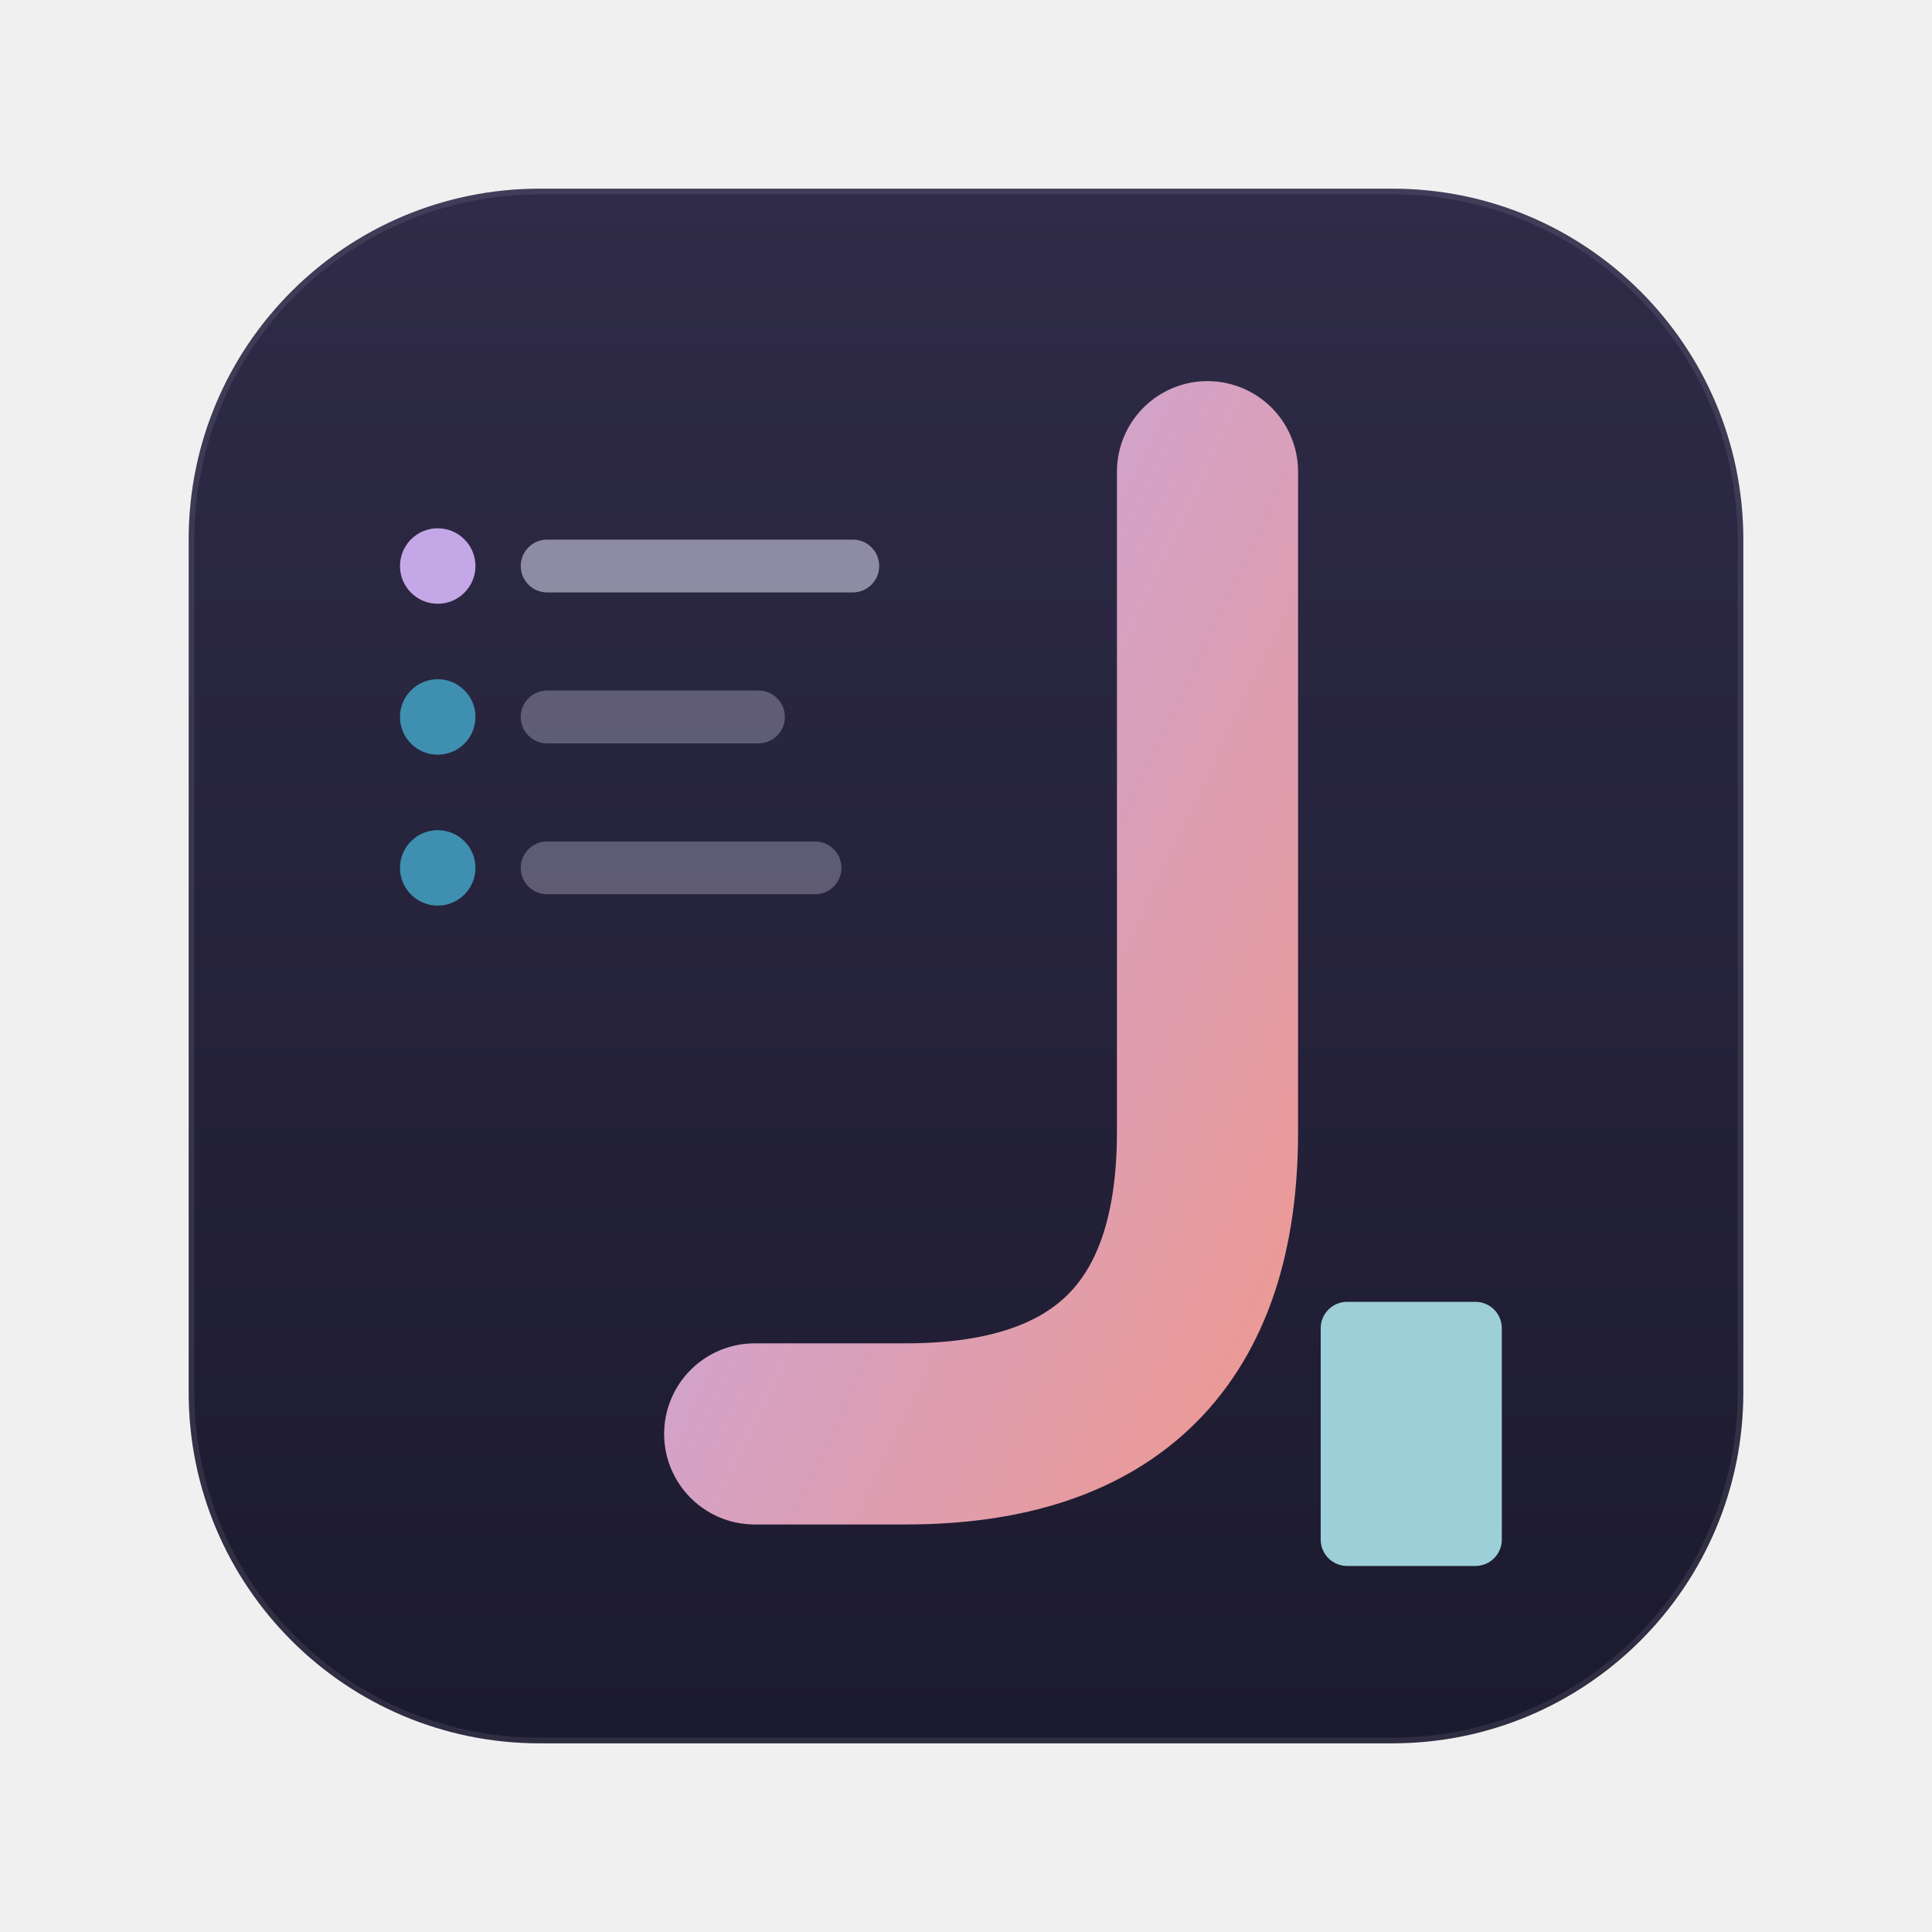
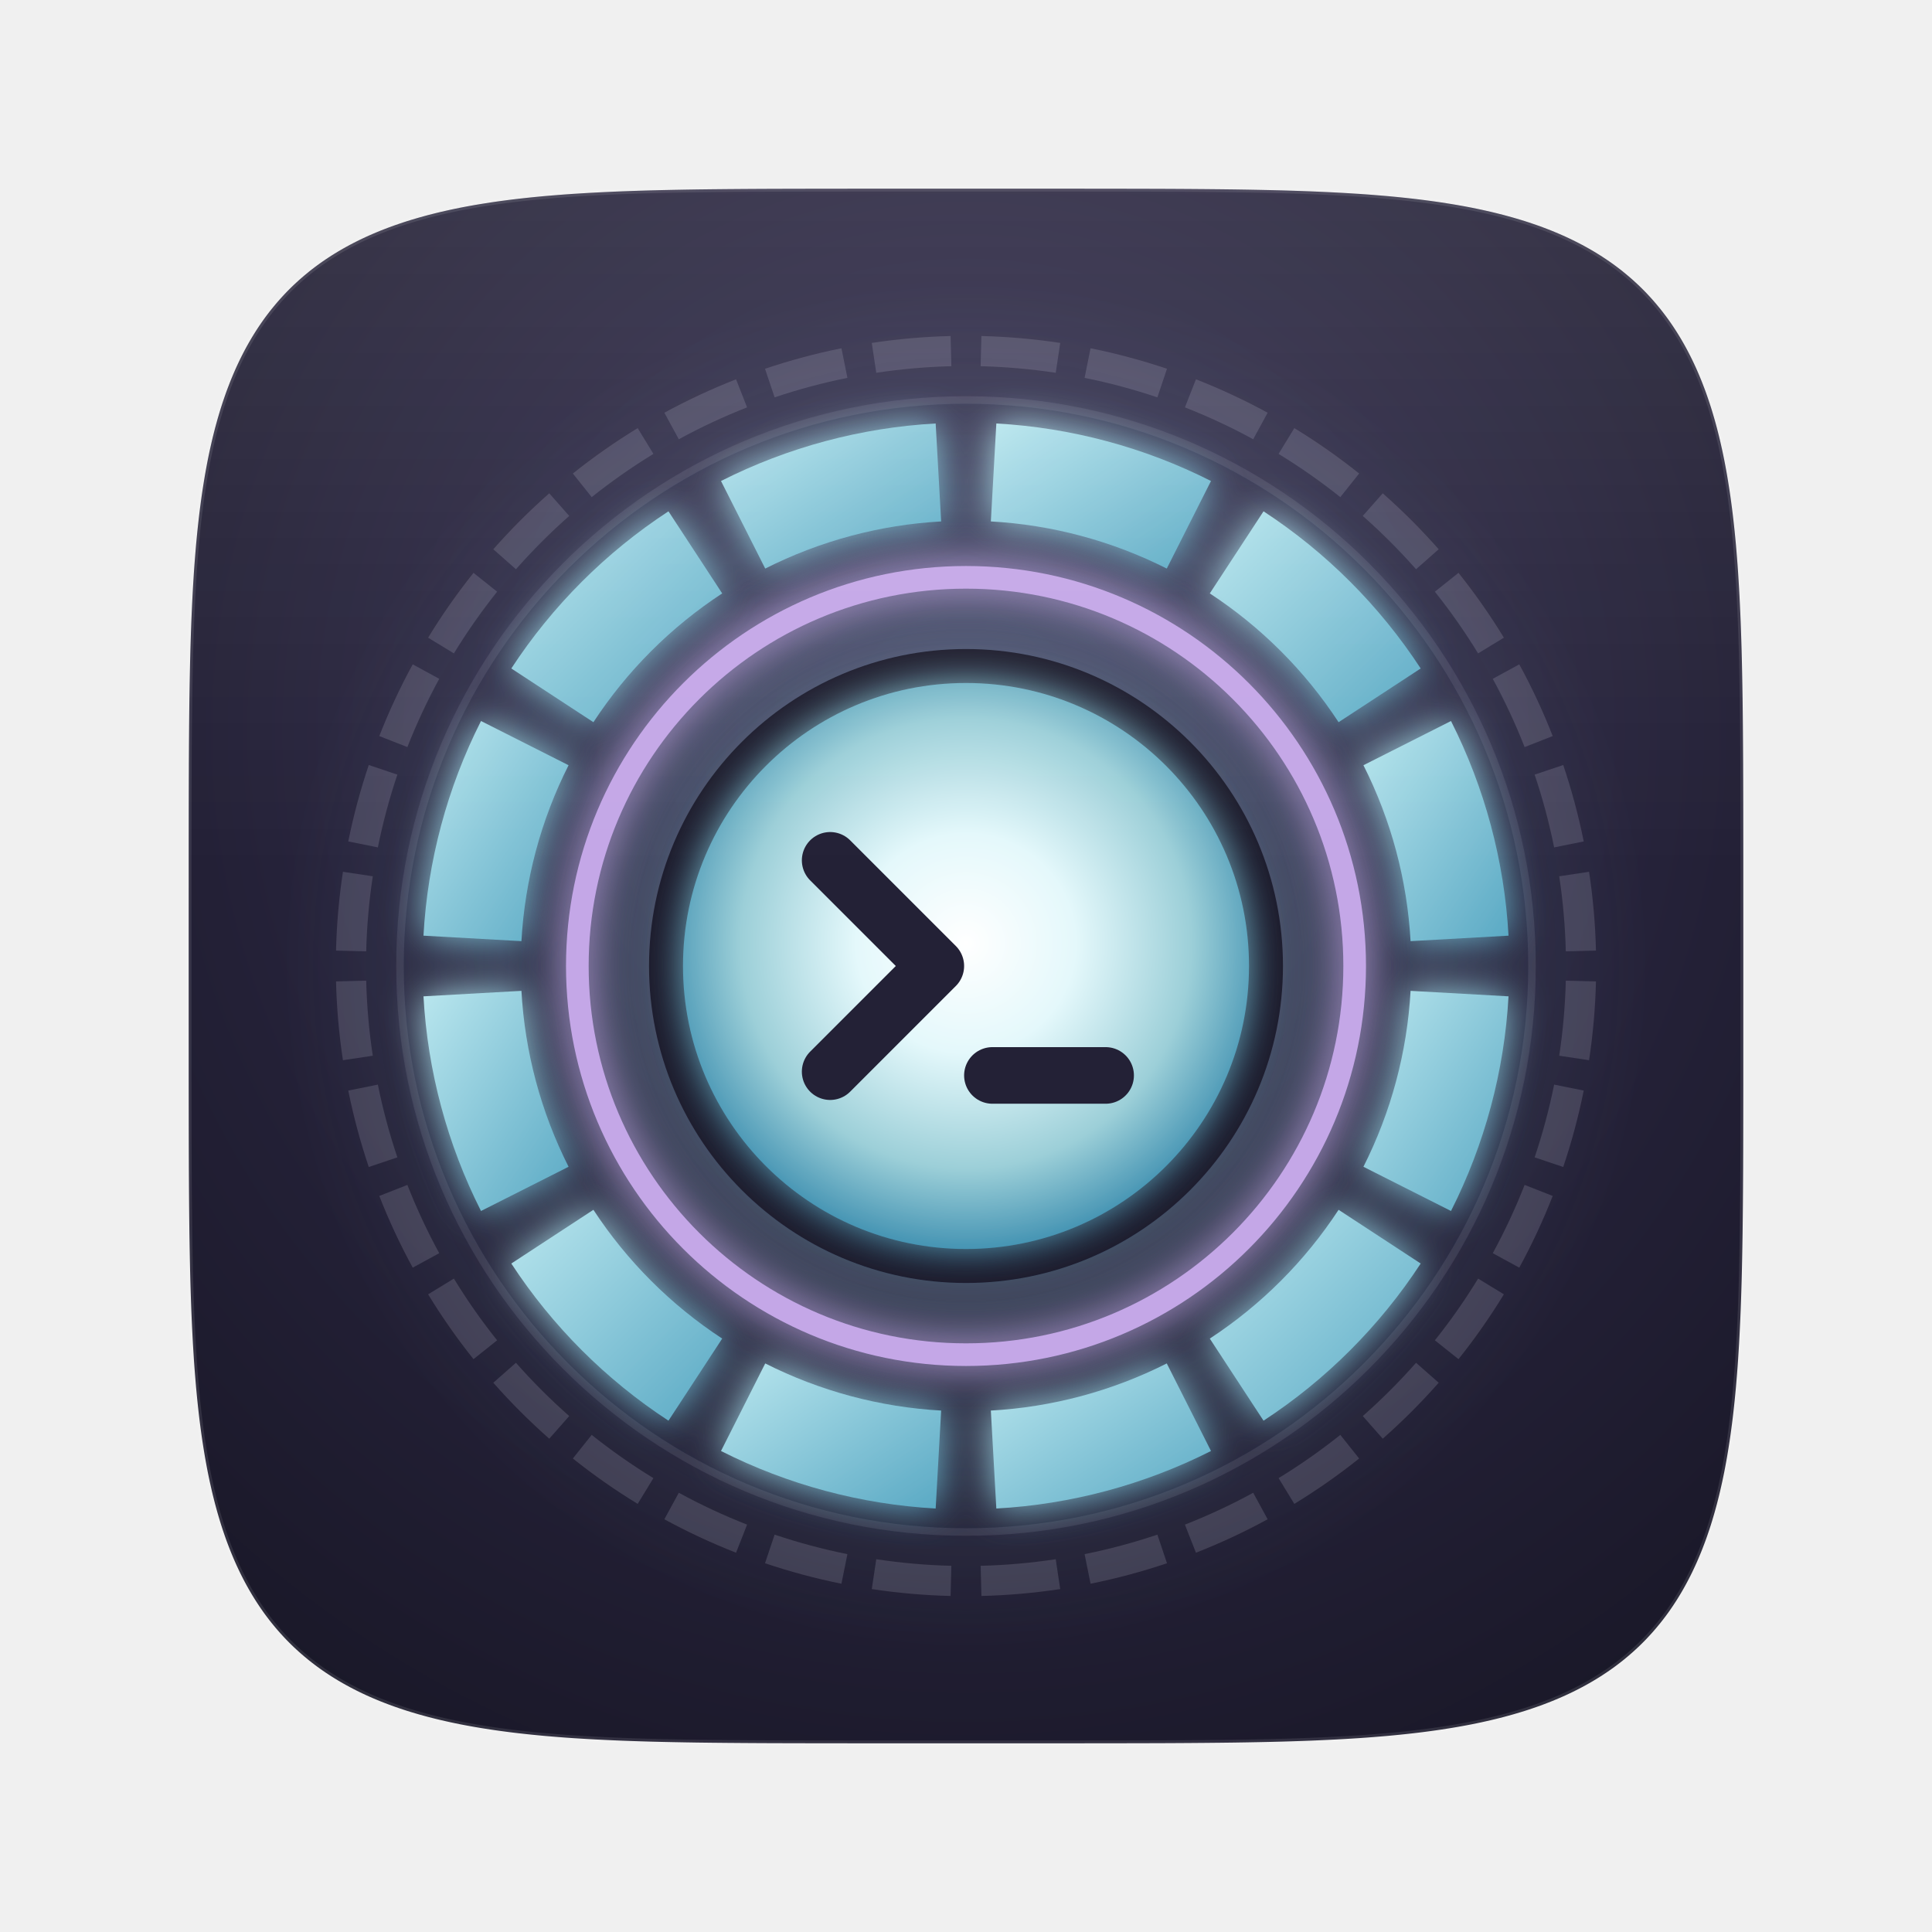
<svg xmlns="http://www.w3.org/2000/svg" width="1024" height="1024" viewBox="0 0 1024 1024">
  <defs>
-     <linearGradient id="bg" x1="0" y1="0" x2="0" y2="1">
-       <stop offset="0" stop-color="#2f2b48" />
-       <stop offset="1" stop-color="#1c1a2e" />
+     <radialGradient id="bg" cx="50%" cy="38%" r="72%">
+       <stop offset="0" stop-color="#3b3659" />
+       <stop offset="0.55" stop-color="#232036" />
+       <stop offset="1" stop-color="#141320" />
+     </radialGradient>
+     <linearGradient id="sheen" x1="0" y1="0" x2="0" y2="1">
+       <stop offset="0" stop-color="#ffffff" stop-opacity="0.13" />
+       <stop offset="0.45" stop-color="#ffffff" stop-opacity="0" />
    </linearGradient>
-     <linearGradient id="glyph" x1="0" y1="0" x2="1" y2="1">
-       <stop offset="0" stop-color="#c4a7e7" />
-       <stop offset="1" stop-color="#ea9a97" />
+     <linearGradient id="seg" x1="0" y1="0" x2="1" y2="1">
+       <stop offset="0" stop-color="#b9e6ee" />
+       <stop offset="1" stop-color="#5aa9c4" />
    </linearGradient>
+     <radialGradient id="core" cx="50%" cy="46%" r="55%">
+       <stop offset="0" stop-color="#ffffff" />
+       <stop offset="0.35" stop-color="#e4f8fb" />
+       <stop offset="0.72" stop-color="#9ccfd8" />
+       <stop offset="1" stop-color="#3e8fb0" />
+     </radialGradient>
+     <radialGradient id="halo" cx="50%" cy="50%" r="50%">
+       <stop offset="0" stop-color="#9ccfd8" stop-opacity="0.55" />
+       <stop offset="0.6" stop-color="#9ccfd8" stop-opacity="0.12" />
+       <stop offset="1" stop-color="#9ccfd8" stop-opacity="0" />
+     </radialGradient>
+     <filter id="glow" x="-50%" y="-50%" width="200%" height="200%">
+       <feGaussianBlur stdDeviation="10" result="b" />
+       <feMerge>
+         <feMergeNode in="b" />
+         <feMergeNode in="SourceGraphic" />
+       </feMerge>
+     </filter>
+     <filter id="soft" x="-50%" y="-50%" width="200%" height="200%">
+       <feGaussianBlur stdDeviation="3" />
+     </filter>
+     <clipPath id="clip">
+       <path d="M924.00,512.00 L923.99,573.83 L923.97,593.59 L923.94,607.95 L923.90,619.65 L923.84,629.70 L923.77,638.60 L923.69,646.64 L923.60,654.01 L923.49,660.85 L923.37,667.24 L923.24,673.26 L923.10,678.95 L922.94,684.36 L922.77,689.52 L922.59,694.46 L922.39,699.21 L922.18,703.77 L921.96,708.17 L921.73,712.42 L921.48,716.53 L921.23,720.52 L920.96,724.39 L920.67,728.15 L920.37,731.81 L920.07,735.37 L919.74,738.85 L919.41,742.23 L919.06,745.54 L918.70,748.78 L918.33,751.94 L917.94,755.03 L917.54,758.06 L917.13,761.02 L916.70,763.93 L916.26,766.77 L915.81,769.57 L915.35,772.31 L914.87,775.00 L914.38,777.64 L913.88,780.24 L913.36,782.79 L912.83,785.29 L912.28,787.76 L911.73,790.18 L911.16,792.56 L910.57,794.91 L909.98,797.22 L909.36,799.49 L908.74,801.73 L908.10,803.93 L907.45,806.10 L906.79,808.23 L906.11,810.34 L905.41,812.41 L904.71,814.45 L903.99,816.47 L903.25,818.45 L902.50,820.41 L901.74,822.34 L900.96,824.24 L900.17,826.11 L899.37,827.96 L898.55,829.78 L897.71,831.58 L896.87,833.35 L896.00,835.10 L895.12,836.83 L894.23,838.53 L893.32,840.21 L892.40,841.86 L891.46,843.50 L890.51,845.11 L889.54,846.70 L888.56,848.27 L887.56,849.81 L886.55,851.34 L885.52,852.85 L884.48,854.33 L883.42,855.80 L882.34,857.24 L881.25,858.67 L880.14,860.08 L879.01,861.46 L877.87,862.83 L876.71,864.18 L875.54,865.52 L874.34,866.83 L873.14,868.13 L871.91,869.41 L870.67,870.67 L869.41,871.91 L868.13,873.14 L866.83,874.34 L865.52,875.54 L864.18,876.71 L862.83,877.87 L861.46,879.01 L860.08,880.14 L858.67,881.25 L857.24,882.34 L855.80,883.42 L854.33,884.48 L852.85,885.52 L851.34,886.55 L849.81,887.56 L848.27,888.56 L846.70,889.54 L845.11,890.51 L843.50,891.46 L841.86,892.40 L840.21,893.32 L838.53,894.23 L836.83,895.12 L835.10,896.00 L833.35,896.87 L831.58,897.71 L829.78,898.55 L827.96,899.37 L826.11,900.17 L824.24,900.96 L822.34,901.74 L820.41,902.50 L818.45,903.25 L816.47,903.99 L814.45,904.71 L812.41,905.41 L810.34,906.11 L808.23,906.79 L806.10,907.45 L803.93,908.10 L801.73,908.74 L799.49,909.36 L797.22,909.98 L794.91,910.57 L792.56,911.16 L790.18,911.73 L787.76,912.28 L785.29,912.83 L782.79,913.36 L780.24,913.88 L777.64,914.38 L775.00,914.87 L772.31,915.35 L769.57,915.81 L766.77,916.26 L763.93,916.70 L761.02,917.13 L758.06,917.54 L755.03,917.94 L751.94,918.33 L748.78,918.70 L745.54,919.06 L742.23,919.41 L738.85,919.74 L735.37,920.07 L731.81,920.37 L728.15,920.67 L724.39,920.96 L720.52,921.23 L716.53,921.48 L712.42,921.73 L708.17,921.96 L703.77,922.18 L699.21,922.39 L694.46,922.59 L689.52,922.77 L684.36,922.94 L678.95,923.10 L673.26,923.24 L667.24,923.37 L660.85,923.49 L654.01,923.60 L646.64,923.69 L638.60,923.77 L629.70,923.84 L619.65,923.90 L607.95,923.94 L593.59,923.97 L573.83,923.99 L512.00,924.00 L450.17,923.99 L430.41,923.97 L416.05,923.94 L404.35,923.90 L394.30,923.84 L385.40,923.77 L377.36,923.69 L369.99,923.60 L363.15,923.49 L356.76,923.37 L350.74,923.24 L345.05,923.10 L339.64,922.94 L334.48,922.77 L329.54,922.59 L324.79,922.39 L320.23,922.18 L315.83,921.96 L311.58,921.73 L307.47,921.48 L303.48,921.23 L299.61,920.96 L295.85,920.67 L292.19,920.37 L288.63,920.07 L285.15,919.74 L281.77,919.41 L278.46,919.06 L275.22,918.70 L272.06,918.33 L268.97,917.94 L265.94,917.54 L262.98,917.13 L260.07,916.70 L257.23,916.26 L254.43,915.81 L251.69,915.35 L249.00,914.87 L246.36,914.38 L243.76,913.88 L241.21,913.36 L238.71,912.83 L236.24,912.28 L233.82,911.73 L231.44,911.16 L229.09,910.57 L226.78,909.98 L224.51,909.36 L222.27,908.74 L220.07,908.10 L217.90,907.45 L215.77,906.79 L213.66,906.11 L211.59,905.41 L209.55,904.71 L207.53,903.99 L205.55,903.25 L203.59,902.50 L201.66,901.74 L199.76,900.96 L197.89,900.17 L196.04,899.37 L194.22,898.55 L192.42,897.71 L190.65,896.87 L188.90,896.00 L187.17,895.12 L185.47,894.23 L183.79,893.32 L182.14,892.40 L180.50,891.46 L178.89,890.51 L177.30,889.54 L175.73,888.56 L174.19,887.56 L172.66,886.55 L171.15,885.52 L169.67,884.48 L168.20,883.42 L166.76,882.34 L165.33,881.25 L163.92,880.14 L162.54,879.01 L161.17,877.87 L159.82,876.71 L158.48,875.54 L157.17,874.34 L155.87,873.14 L154.59,871.91 L153.33,870.67 L152.09,869.41 L150.86,868.13 L149.66,866.83 L148.46,865.52 L147.29,864.18 L146.13,862.83 L144.99,861.46 L143.86,860.08 L142.75,858.67 L141.66,857.24 L140.58,855.80 L139.52,854.33 L138.48,852.85 L137.45,851.34 L136.44,849.81 L135.44,848.27 L134.46,846.70 L133.49,845.11 L132.54,843.50 L131.60,841.86 L130.68,840.21 L129.77,838.53 L128.88,836.83 L128.00,835.10 L127.13,833.35 L126.29,831.58 L125.45,829.78 L124.63,827.96 L123.83,826.11 L123.04,824.24 L122.26,822.34 L121.50,820.41 L120.75,818.45 L120.01,816.47 L119.29,814.45 L118.59,812.41 L117.89,810.34 L117.21,808.23 L116.55,806.10 L115.90,803.93 L115.26,801.73 L114.64,799.49 L114.02,797.22 L113.43,794.91 L112.84,792.56 L112.27,790.18 L111.72,787.76 L111.17,785.29 L110.64,782.79 L110.12,780.24 L109.62,777.64 L109.13,775.00 L108.65,772.31 L108.19,769.57 L107.74,766.77 L107.30,763.93 L106.87,761.02 L106.46,758.06 L106.06,755.03 L105.67,751.94 L105.30,748.78 L104.94,745.54 L104.59,742.23 L104.26,738.85 L103.93,735.37 L103.63,731.81 L103.33,728.15 L103.04,724.39 L102.77,720.52 L102.52,716.53 L102.27,712.42 L102.04,708.17 L101.82,703.77 L101.61,699.21 L101.41,694.46 L101.23,689.52 L101.06,684.36 L100.90,678.95 L100.76,673.26 L100.63,667.24 L100.51,660.85 L100.40,654.01 L100.31,646.64 L100.23,638.60 L100.16,629.70 L100.10,619.65 L100.06,607.95 L100.03,593.59 L100.01,573.83 L100.00,512.00 L100.01,450.17 L100.03,430.41 L100.06,416.05 L100.10,404.35 L100.16,394.30 L100.23,385.40 L100.31,377.36 L100.40,369.99 L100.51,363.15 L100.63,356.76 L100.76,350.74 L100.90,345.05 L101.06,339.64 L101.23,334.48 L101.41,329.54 L101.61,324.79 L101.82,320.23 L102.04,315.83 L102.27,311.58 L102.52,307.47 L102.77,303.48 L103.04,299.61 L103.33,295.85 L103.63,292.19 L103.93,288.63 L104.26,285.15 L104.59,281.77 L104.94,278.46 L105.30,275.22 L105.67,272.06 L106.06,268.97 L106.46,265.94 L106.87,262.98 L107.30,260.07 L107.74,257.23 L108.19,254.43 L108.65,251.69 L109.13,249.00 L109.62,246.36 L110.12,243.76 L110.64,241.21 L111.17,238.71 L111.72,236.24 L112.27,233.82 L112.84,231.44 L113.43,229.09 L114.02,226.78 L114.64,224.51 L115.26,222.27 L115.90,220.07 L116.55,217.90 L117.21,215.77 L117.89,213.66 L118.59,211.59 L119.29,209.55 L120.01,207.53 L120.75,205.55 L121.50,203.59 L122.26,201.66 L123.04,199.76 L123.83,197.89 L124.63,196.04 L125.45,194.22 L126.29,192.42 L127.13,190.65 L128.00,188.90 L128.88,187.17 L129.77,185.47 L130.68,183.79 L131.60,182.14 L132.54,180.50 L133.49,178.89 L134.46,177.30 L135.44,175.73 L136.44,174.19 L137.45,172.66 L138.48,171.15 L139.52,169.67 L140.58,168.20 L141.66,166.76 L142.75,165.33 L143.86,163.92 L144.99,162.54 L146.13,161.17 L147.29,159.82 L148.46,158.48 L149.66,157.17 L150.86,155.87 L152.09,154.59 L153.33,153.33 L154.59,152.09 L155.87,150.86 L157.17,149.66 L158.48,148.46 L159.82,147.29 L161.17,146.13 L162.54,144.99 L163.92,143.86 L165.33,142.75 L166.76,141.66 L168.20,140.58 L169.67,139.52 L171.15,138.48 L172.66,137.45 L174.19,136.44 L175.73,135.44 L177.30,134.46 L178.89,133.49 L180.50,132.54 L182.14,131.60 L183.79,130.68 L185.47,129.77 L187.17,128.88 L188.90,128.00 L190.65,127.13 L192.42,126.29 L194.22,125.45 L196.04,124.63 L197.89,123.83 L199.76,123.04 L201.66,122.26 L203.59,121.50 L205.55,120.75 L207.53,120.01 L209.55,119.29 L211.59,118.59 L213.66,117.89 L215.77,117.21 L217.90,116.55 L220.07,115.90 L222.27,115.26 L224.51,114.64 L226.78,114.02 L229.09,113.43 L231.44,112.84 L233.82,112.27 L236.24,111.72 L238.71,111.17 L241.21,110.64 L243.76,110.12 L246.36,109.62 L249.00,109.13 L251.69,108.65 L254.43,108.19 L257.23,107.74 L260.07,107.30 L262.98,106.87 L265.94,106.46 L268.97,106.06 L272.06,105.67 L275.22,105.30 L278.46,104.94 L281.77,104.59 L285.15,104.26 L288.63,103.93 L292.19,103.63 L295.85,103.33 L299.61,103.04 L303.48,102.77 L307.47,102.52 L311.58,102.27 L315.83,102.04 L320.23,101.82 L324.79,101.61 L329.54,101.41 L334.48,101.23 L339.64,101.06 L345.05,100.90 L350.74,100.76 L356.76,100.63 L363.15,100.51 L369.99,100.40 L377.36,100.31 L385.40,100.23 L394.30,100.16 L404.35,100.10 L416.05,100.06 L430.41,100.03 L450.17,100.01 L512.00,100.00 L573.83,100.01 L593.59,100.03 L607.95,100.06 L619.65,100.10 L629.70,100.16 L638.60,100.23 L646.64,100.31 L654.01,100.40 L660.85,100.51 L667.24,100.63 L673.26,100.76 L678.95,100.90 L684.36,101.06 L689.52,101.23 L694.46,101.41 L699.21,101.61 L703.77,101.82 L708.17,102.04 L712.42,102.27 L716.53,102.52 L720.52,102.77 L724.39,103.04 L728.15,103.33 L731.81,103.63 L735.37,103.93 L738.85,104.26 L742.23,104.59 L745.54,104.94 L748.78,105.30 L751.94,105.67 L755.03,106.06 L758.06,106.46 L761.02,106.87 L763.93,107.30 L766.77,107.74 L769.57,108.19 L772.31,108.65 L775.00,109.13 L777.64,109.62 L780.24,110.12 L782.79,110.64 L785.29,111.17 L787.76,111.72 L790.18,112.27 L792.56,112.84 L794.91,113.43 L797.22,114.02 L799.49,114.64 L801.73,115.26 L803.93,115.90 L806.10,116.55 L808.23,117.21 L810.34,117.89 L812.41,118.59 L814.45,119.29 L816.47,120.01 L818.45,120.75 L820.41,121.50 L822.34,122.26 L824.24,123.04 L826.11,123.83 L827.96,124.63 L829.78,125.45 L831.58,126.29 L833.35,127.13 L835.10,128.00 L836.83,128.88 L838.53,129.77 L840.21,130.68 L841.86,131.60 L843.50,132.54 L845.11,133.49 L846.70,134.46 L848.27,135.44 L849.81,136.44 L851.34,137.45 L852.85,138.48 L854.33,139.52 L855.80,140.58 L857.24,141.66 L858.67,142.75 L860.08,143.86 L861.46,144.99 L862.83,146.13 L864.18,147.29 L865.52,148.46 L866.83,149.66 L868.13,150.86 L869.41,152.09 L870.67,153.33 L871.91,154.59 L873.14,155.87 L874.34,157.17 L875.54,158.48 L876.71,159.82 L877.87,161.17 L879.01,162.54 L880.14,163.92 L881.25,165.33 L882.34,166.76 L883.42,168.20 L884.48,169.67 L885.52,171.15 L886.55,172.66 L887.56,174.19 L888.56,175.73 L889.54,177.30 L890.51,178.89 L891.46,180.50 L892.40,182.14 L893.32,183.79 L894.23,185.47 L895.12,187.17 L896.00,188.90 L896.87,190.65 L897.71,192.42 L898.55,194.22 L899.37,196.04 L900.17,197.89 L900.96,199.76 L901.74,201.66 L902.50,203.59 L903.25,205.55 L903.99,207.53 L904.71,209.55 L905.41,211.59 L906.11,213.66 L906.79,215.77 L907.45,217.90 L908.10,220.07 L908.74,222.27 L909.36,224.51 L909.98,226.78 L910.57,229.09 L911.16,231.44 L911.73,233.82 L912.28,236.24 L912.83,238.71 L913.36,241.21 L913.88,243.76 L914.38,246.36 L914.87,249.00 L915.35,251.69 L915.81,254.43 L916.26,257.23 L916.70,260.07 L917.13,262.98 L917.54,265.94 L917.94,268.97 L918.33,272.06 L918.70,275.22 L919.06,278.46 L919.41,281.77 L919.74,285.15 L920.07,288.63 L920.37,292.19 L920.67,295.85 L920.96,299.61 L921.23,303.48 L921.48,307.47 L921.73,311.58 L921.96,315.83 L922.18,320.23 L922.39,324.79 L922.59,329.54 L922.77,334.48 L922.94,339.64 L923.10,345.05 L923.24,350.74 L923.37,356.76 L923.49,363.15 L923.60,369.99 L923.69,377.36 L923.77,385.40 L923.84,394.30 L923.90,404.35 L923.94,416.05 L923.97,430.41 L923.99,450.17 Z" />
+     </clipPath>
  </defs>
-   <rect x="100" y="100" width="824" height="824" rx="186" fill="url(#bg)" />
-   <rect x="101.5" y="101.5" width="821" height="821" rx="184.5" fill="none" stroke="#e0def4" stroke-opacity="0.10" stroke-width="3" />
-   <circle cx="232" cy="300" r="20" fill="#c4a7e7" />
-   <rect x="276" y="286" width="190" height="28" rx="14" fill="#e0def4" fill-opacity="0.55" />
-   <circle cx="232" cy="380" r="20" fill="#3e8fb0" />
-   <rect x="276" y="366" width="140" height="28" rx="14" fill="#e0def4" fill-opacity="0.30" />
-   <circle cx="232" cy="460" r="20" fill="#3e8fb0" />
-   <rect x="276" y="446" width="170" height="28" rx="14" fill="#e0def4" fill-opacity="0.30" />
-   <path d="M640 250 L640 600 Q640 760 480 760 L400 760" fill="none" stroke="url(#glyph)" stroke-width="96" stroke-linecap="round" stroke-linejoin="round" />
-   <rect x="700" y="690" width="96" height="140" rx="14" fill="#9ccfd8" />
+   <g clip-path="url(#clip)">
+     <rect width="1024" height="1024" fill="url(#bg)" />
+     <circle cx="512" cy="512" r="360" fill="url(#halo)" />
+     <g fill="#e0def4" opacity="0.16">
+       <path d="M520.16,178.10 A334,334 0 0 1 561.94,181.76 L559.55,197.58 A318,318 0 0 0 519.77,194.09 Z" />
+       <path d="M578.02,184.59 A334,334 0 0 1 618.53,195.45 L613.43,210.61 A318,318 0 0 0 574.86,200.27 Z" />
+       <path d="M633.87,201.03 A334,334 0 0 1 671.88,218.75 L664.22,232.80 A318,318 0 0 0 628.03,215.92 Z" />
+       <path d="M686.02,226.91 A334,334 0 0 1 720.38,250.97 L710.39,263.48 A318,318 0 0 0 677.68,240.57 Z" />
+       <path d="M732.88,261.46 A334,334 0 0 1 762.54,291.12 L750.54,301.70 A318,318 0 0 0 722.30,273.46 Z" />
+       <path d="M773.03,303.62 A334,334 0 0 1 797.09,337.98 L783.43,346.32 A318,318 0 0 0 760.52,313.61 Z" />
+       <path d="M805.25,352.12 A334,334 0 0 1 822.97,390.13 L808.08,395.97 A318,318 0 0 0 791.20,359.78 Z" />
+       <path d="M828.55,405.47 A334,334 0 0 1 839.41,445.98 L823.73,449.14 A318,318 0 0 0 813.39,410.57 Z" />
+       <path d="M842.24,462.06 A334,334 0 0 1 845.90,503.84 L829.91,504.23 A318,318 0 0 0 826.42,464.45 Z" />
+       <path d="M845.90,520.16 A334,334 0 0 1 842.24,561.94 L826.42,559.55 A318,318 0 0 0 829.91,519.77 Z" />
+       <path d="M839.41,578.02 A334,334 0 0 1 828.55,618.53 L813.39,613.43 A318,318 0 0 0 823.73,574.86 Z" />
+       <path d="M822.97,633.87 A334,334 0 0 1 805.25,671.88 L791.20,664.22 A318,318 0 0 0 808.08,628.03 Z" />
+       <path d="M797.09,686.02 A334,334 0 0 1 773.03,720.38 L760.52,710.39 A318,318 0 0 0 783.43,677.68 Z" />
+       <path d="M762.54,732.88 A334,334 0 0 1 732.88,762.54 L722.30,750.54 A318,318 0 0 0 750.54,722.30 Z" />
+       <path d="M720.38,773.03 A334,334 0 0 1 686.02,797.09 L677.68,783.43 A318,318 0 0 0 710.39,760.52 Z" />
+       <path d="M671.88,805.25 A334,334 0 0 1 633.87,822.97 L628.03,808.08 A318,318 0 0 0 664.22,791.20 Z" />
+       <path d="M618.53,828.55 A334,334 0 0 1 578.02,839.41 L574.86,823.73 A318,318 0 0 0 613.43,813.39 Z" />
+       <path d="M561.94,842.24 A334,334 0 0 1 520.16,845.90 L519.77,829.91 A318,318 0 0 0 559.55,826.42 Z" />
+       <path d="M503.84,845.90 A334,334 0 0 1 462.06,842.24 L464.45,826.42 A318,318 0 0 0 504.23,829.91 Z" />
+       <path d="M445.98,839.41 A334,334 0 0 1 405.47,828.55 L410.57,813.39 A318,318 0 0 0 449.14,823.73 Z" />
+       <path d="M390.13,822.97 A334,334 0 0 1 352.12,805.25 L359.78,791.20 A318,318 0 0 0 395.97,808.08 Z" />
+       <path d="M337.98,797.09 A334,334 0 0 1 303.62,773.03 L313.61,760.52 A318,318 0 0 0 346.32,783.43 Z" />
+       <path d="M291.12,762.54 A334,334 0 0 1 261.46,732.88 L273.46,722.30 A318,318 0 0 0 301.70,750.54 Z" />
+       <path d="M250.97,720.38 A334,334 0 0 1 226.91,686.02 L240.57,677.68 A318,318 0 0 0 263.48,710.39 Z" />
+       <path d="M218.75,671.88 A334,334 0 0 1 201.03,633.87 L215.92,628.03 A318,318 0 0 0 232.80,664.22 Z" />
+       <path d="M195.45,618.53 A334,334 0 0 1 184.59,578.02 L200.27,574.86 A318,318 0 0 0 210.61,613.43 Z" />
+       <path d="M181.76,561.94 A334,334 0 0 1 178.10,520.16 L194.09,519.77 A318,318 0 0 0 197.58,559.55 Z" />
+       <path d="M178.10,503.84 A334,334 0 0 1 181.76,462.06 L197.58,464.45 A318,318 0 0 0 194.09,504.23 Z" />
+       <path d="M184.59,445.98 A334,334 0 0 1 195.45,405.47 L210.61,410.57 A318,318 0 0 0 200.27,449.14 Z" />
+       <path d="M201.03,390.13 A334,334 0 0 1 218.75,352.12 L232.80,359.78 A318,318 0 0 0 215.92,395.97 Z" />
+       <path d="M226.91,337.98 A334,334 0 0 1 250.97,303.62 L263.48,313.61 A318,318 0 0 0 240.57,346.32 Z" />
+       <path d="M261.46,291.12 A334,334 0 0 1 291.12,261.46 L301.70,273.46 A318,318 0 0 0 273.46,301.70 Z" />
+       <path d="M303.62,250.97 A334,334 0 0 1 337.98,226.91 L346.32,240.57 A318,318 0 0 0 313.61,263.48 Z" />
+       <path d="M352.12,218.75 A334,334 0 0 1 390.13,201.03 L395.97,215.92 A318,318 0 0 0 359.78,232.80 Z" />
+       <path d="M405.47,195.45 A334,334 0 0 1 445.98,184.59 L449.14,200.27 A318,318 0 0 0 410.57,210.61 Z" />
+       <path d="M462.06,181.76 A334,334 0 0 1 503.84,178.10 L504.23,194.09 A318,318 0 0 0 464.45,197.58 Z" />
+     </g>
+     <circle cx="512" cy="512" r="300" fill="none" stroke="#e0def4" stroke-opacity="0.10" stroke-width="4" />
+     <g fill="url(#seg)" filter="url(#glow)">
+       <path d="M528.08,224.45 A288,288 0 0 1 641.85,254.94 L618.41,301.35 A236,236 0 0 0 525.17,276.37 Z" />
+       <path d="M669.70,271.01 A288,288 0 0 1 752.99,354.30 L709.48,382.78 A236,236 0 0 0 641.22,314.52 Z" />
+       <path d="M769.06,382.15 A288,288 0 0 1 799.55,495.92 L747.63,498.83 A236,236 0 0 0 722.65,405.59 Z" />
+       <path d="M799.55,528.08 A288,288 0 0 1 769.06,641.85 L722.65,618.41 A236,236 0 0 0 747.63,525.17 Z" />
+       <path d="M752.99,669.70 A288,288 0 0 1 669.70,752.99 L641.22,709.48 A236,236 0 0 0 709.48,641.22 Z" />
+       <path d="M641.85,769.06 A288,288 0 0 1 528.08,799.55 L525.17,747.63 A236,236 0 0 0 618.41,722.65 Z" />
+       <path d="M495.92,799.55 A288,288 0 0 1 382.15,769.06 L405.59,722.65 A236,236 0 0 0 498.83,747.63 Z" />
+       <path d="M354.30,752.99 A288,288 0 0 1 271.01,669.70 L314.52,641.22 A236,236 0 0 0 382.78,709.48 Z" />
+       <path d="M254.94,641.85 A288,288 0 0 1 224.45,528.08 L276.37,525.17 A236,236 0 0 0 301.35,618.41 Z" />
+       <path d="M224.45,495.92 A288,288 0 0 1 254.94,382.15 L301.35,405.59 A236,236 0 0 0 276.37,498.83 Z" />
+       <path d="M271.01,354.30 A288,288 0 0 1 354.30,271.01 L382.78,314.52 A236,236 0 0 0 314.52,382.78 Z" />
+       <path d="M382.15,254.94 A288,288 0 0 1 495.92,224.45 L498.83,276.37 A236,236 0 0 0 405.59,301.35 Z" />
+     </g>
+     <circle cx="512" cy="512" r="206" fill="none" stroke="#c4a7e7" stroke-width="12" filter="url(#glow)" />
+     <circle cx="512" cy="512" r="168" fill="#1c1a2b" />
+     <circle cx="512" cy="512" r="150" fill="url(#core)" filter="url(#glow)" />
+     <g fill="none" stroke="#232136" stroke-width="30" stroke-linecap="round" stroke-linejoin="round">
+       <path d="M440 456 L496 512 L440 568" />
+       <path d="M526 570 L586 570" />
+     </g>
+     <rect width="1024" height="1024" fill="url(#sheen)" />
+   </g>
+   <path d="M924.00,512.00 L923.99,573.83 L923.97,593.59 L923.94,607.95 L923.90,619.65 L923.84,629.70 L923.77,638.60 L923.69,646.64 L923.60,654.01 L923.49,660.85 L923.37,667.24 L923.24,673.26 L923.10,678.95 L922.94,684.36 L922.77,689.52 L922.59,694.46 L922.39,699.21 L922.18,703.77 L921.96,708.17 L921.73,712.42 L921.48,716.53 L921.23,720.52 L920.96,724.39 L920.67,728.15 L920.37,731.81 L920.07,735.37 L919.74,738.85 L919.41,742.23 L919.06,745.54 L918.70,748.78 L918.33,751.94 L917.94,755.03 L917.54,758.06 L917.13,761.02 L916.70,763.93 L916.26,766.77 L915.81,769.57 L915.35,772.31 L914.87,775.00 L914.38,777.64 L913.88,780.24 L913.36,782.79 L912.83,785.29 L912.28,787.76 L911.73,790.18 L911.16,792.56 L910.57,794.91 L909.98,797.22 L909.36,799.49 L908.74,801.73 L908.10,803.93 L907.45,806.10 L906.79,808.23 L906.11,810.34 L905.41,812.41 L904.71,814.45 L903.99,816.47 L903.25,818.45 L902.50,820.41 L901.74,822.34 L900.96,824.24 L900.17,826.11 L899.37,827.96 L898.55,829.78 L897.71,831.58 L896.87,833.35 L896.00,835.10 L895.12,836.83 L894.23,838.53 L893.32,840.21 L892.40,841.86 L891.46,843.50 L890.51,845.11 L889.54,846.70 L888.56,848.27 L887.56,849.81 L886.55,851.34 L885.52,852.85 L884.48,854.33 L883.42,855.80 L882.34,857.24 L881.25,858.67 L880.14,860.08 L879.01,861.46 L877.87,862.83 L876.71,864.18 L875.54,865.52 L874.34,866.83 L873.14,868.13 L871.91,869.41 L870.67,870.67 L869.41,871.91 L868.13,873.14 L866.83,874.34 L865.52,875.54 L864.18,876.71 L862.83,877.87 L861.46,879.01 L860.08,880.14 L858.67,881.25 L857.24,882.34 L855.80,883.42 L854.33,884.48 L852.85,885.52 L851.34,886.55 L849.81,887.56 L848.27,888.56 L846.70,889.54 L845.11,890.51 L843.50,891.46 L841.86,892.40 L840.21,893.32 L838.53,894.23 L836.83,895.12 L835.10,896.00 L833.35,896.87 L831.58,897.71 L829.78,898.55 L827.96,899.37 L826.11,900.17 L824.24,900.96 L822.34,901.74 L820.41,902.50 L818.45,903.25 L816.47,903.99 L814.45,904.71 L812.41,905.41 L810.34,906.11 L808.23,906.79 L806.10,907.45 L803.93,908.10 L801.73,908.74 L799.49,909.36 L797.22,909.98 L794.91,910.57 L792.56,911.16 L790.18,911.73 L787.76,912.28 L785.29,912.83 L782.79,913.36 L780.24,913.88 L777.64,914.38 L775.00,914.87 L772.31,915.35 L769.57,915.81 L766.77,916.26 L763.93,916.70 L761.02,917.13 L758.06,917.54 L755.03,917.94 L751.94,918.33 L748.78,918.70 L745.54,919.06 L742.23,919.41 L738.85,919.74 L735.37,920.07 L731.81,920.37 L728.15,920.67 L724.39,920.96 L720.52,921.23 L716.53,921.48 L712.42,921.73 L708.17,921.96 L703.77,922.18 L699.21,922.39 L694.46,922.59 L689.52,922.77 L684.36,922.94 L678.95,923.10 L673.26,923.24 L667.24,923.37 L660.85,923.49 L654.01,923.60 L646.64,923.69 L638.60,923.77 L629.70,923.84 L619.65,923.90 L607.95,923.94 L593.59,923.97 L573.83,923.99 L512.00,924.00 L450.17,923.99 L430.41,923.97 L416.05,923.94 L404.35,923.90 L394.30,923.84 L385.40,923.77 L377.36,923.69 L369.99,923.60 L363.15,923.49 L356.76,923.37 L350.74,923.24 L345.05,923.10 L339.64,922.94 L334.48,922.77 L329.54,922.59 L324.79,922.39 L320.23,922.18 L315.83,921.96 L311.58,921.73 L307.47,921.48 L303.48,921.23 L299.61,920.96 L295.85,920.67 L292.19,920.37 L288.63,920.07 L285.15,919.74 L281.77,919.41 L278.46,919.06 L275.22,918.70 L272.06,918.33 L268.97,917.94 L265.94,917.54 L262.98,917.13 L260.07,916.70 L257.23,916.26 L254.43,915.81 L251.69,915.35 L249.00,914.87 L246.36,914.38 L243.76,913.88 L241.21,913.36 L238.71,912.83 L236.24,912.28 L233.82,911.73 L231.44,911.16 L229.09,910.57 L226.78,909.98 L224.51,909.36 L222.27,908.74 L220.07,908.10 L217.90,907.45 L215.77,906.79 L213.66,906.11 L211.59,905.41 L209.55,904.71 L207.53,903.99 L205.55,903.25 L203.59,902.50 L201.66,901.74 L199.76,900.96 L197.89,900.17 L196.04,899.37 L194.22,898.55 L192.42,897.71 L190.65,896.87 L188.90,896.00 L187.17,895.12 L185.47,894.23 L183.79,893.32 L182.14,892.40 L180.50,891.46 L178.89,890.51 L177.30,889.54 L175.73,888.56 L174.19,887.56 L172.66,886.55 L171.15,885.52 L169.67,884.48 L168.20,883.42 L166.76,882.34 L165.33,881.25 L163.92,880.14 L162.54,879.01 L161.17,877.87 L159.82,876.71 L158.48,875.54 L157.17,874.34 L155.87,873.14 L154.59,871.91 L153.33,870.67 L152.09,869.41 L150.86,868.13 L149.66,866.83 L148.46,865.52 L147.29,864.18 L146.13,862.83 L144.99,861.46 L143.86,860.08 L142.75,858.67 L141.66,857.24 L140.58,855.80 L139.52,854.33 L138.48,852.85 L137.45,851.34 L136.44,849.81 L135.44,848.27 L134.46,846.70 L133.49,845.11 L132.54,843.50 L131.60,841.86 L130.68,840.21 L129.77,838.53 L128.88,836.83 L128.00,835.10 L127.13,833.35 L126.29,831.58 L125.45,829.78 L124.63,827.96 L123.83,826.11 L123.04,824.24 L122.26,822.34 L121.50,820.41 L120.75,818.45 L120.01,816.47 L119.29,814.45 L118.59,812.41 L117.89,810.34 L117.21,808.23 L116.55,806.10 L115.90,803.93 L115.26,801.73 L114.64,799.49 L114.02,797.22 L113.43,794.91 L112.84,792.56 L112.27,790.18 L111.72,787.76 L111.17,785.29 L110.64,782.79 L110.12,780.24 L109.62,777.64 L109.13,775.00 L108.65,772.31 L108.19,769.57 L107.74,766.77 L107.30,763.93 L106.87,761.02 L106.46,758.06 L106.06,755.03 L105.67,751.94 L105.30,748.78 L104.94,745.54 L104.59,742.23 L104.26,738.85 L103.93,735.37 L103.63,731.81 L103.33,728.15 L103.04,724.39 L102.77,720.52 L102.52,716.53 L102.27,712.42 L102.04,708.17 L101.82,703.77 L101.61,699.21 L101.41,694.46 L101.23,689.52 L101.06,684.36 L100.90,678.95 L100.76,673.26 L100.63,667.24 L100.51,660.85 L100.40,654.01 L100.31,646.64 L100.23,638.60 L100.16,629.70 L100.10,619.65 L100.06,607.95 L100.03,593.59 L100.01,573.83 L100.00,512.00 L100.01,450.17 L100.03,430.41 L100.06,416.05 L100.10,404.35 L100.16,394.30 L100.23,385.40 L100.31,377.36 L100.40,369.99 L100.51,363.15 L100.63,356.76 L100.76,350.74 L100.90,345.05 L101.06,339.64 L101.23,334.48 L101.41,329.54 L101.61,324.79 L101.82,320.23 L102.04,315.83 L102.27,311.58 L102.52,307.47 L102.77,303.48 L103.04,299.61 L103.33,295.85 L103.63,292.19 L103.93,288.63 L104.26,285.15 L104.59,281.77 L104.94,278.46 L105.30,275.22 L105.67,272.06 L106.06,268.97 L106.46,265.94 L106.87,262.98 L107.30,260.07 L107.74,257.23 L108.19,254.43 L108.65,251.69 L109.13,249.00 L109.62,246.36 L110.12,243.76 L110.64,241.21 L111.17,238.71 L111.72,236.24 L112.27,233.82 L112.84,231.44 L113.43,229.09 L114.02,226.78 L114.64,224.51 L115.26,222.27 L115.90,220.07 L116.55,217.90 L117.21,215.77 L117.89,213.66 L118.59,211.59 L119.29,209.55 L120.01,207.53 L120.75,205.55 L121.50,203.59 L122.26,201.66 L123.04,199.76 L123.83,197.89 L124.63,196.04 L125.45,194.22 L126.29,192.42 L127.13,190.65 L128.00,188.90 L128.88,187.17 L129.77,185.47 L130.68,183.79 L131.60,182.14 L132.54,180.50 L133.49,178.89 L134.46,177.30 L135.44,175.73 L136.44,174.19 L137.45,172.66 L138.48,171.15 L139.52,169.67 L140.58,168.20 L141.66,166.76 L142.75,165.33 L143.86,163.92 L144.99,162.54 L146.13,161.17 L147.29,159.82 L148.46,158.48 L149.66,157.17 L150.86,155.87 L152.09,154.59 L153.33,153.33 L154.59,152.09 L155.87,150.86 L157.17,149.66 L158.48,148.46 L159.82,147.29 L161.17,146.13 L162.54,144.99 L163.92,143.86 L165.33,142.75 L166.76,141.66 L168.20,140.58 L169.67,139.52 L171.15,138.48 L172.66,137.45 L174.19,136.44 L175.73,135.44 L177.30,134.46 L178.89,133.49 L180.50,132.54 L182.14,131.60 L183.79,130.68 L185.47,129.77 L187.17,128.88 L188.90,128.00 L190.65,127.13 L192.42,126.29 L194.22,125.45 L196.04,124.63 L197.89,123.83 L199.76,123.04 L201.66,122.26 L203.59,121.50 L205.55,120.75 L207.53,120.01 L209.55,119.29 L211.59,118.59 L213.66,117.89 L215.77,117.21 L217.90,116.55 L220.07,115.90 L222.27,115.26 L224.51,114.64 L226.78,114.02 L229.09,113.43 L231.44,112.84 L233.82,112.27 L236.24,111.72 L238.71,111.17 L241.21,110.64 L243.76,110.12 L246.36,109.62 L249.00,109.13 L251.69,108.65 L254.43,108.19 L257.23,107.74 L260.07,107.30 L262.98,106.87 L265.94,106.46 L268.97,106.06 L272.06,105.67 L275.22,105.30 L278.46,104.94 L281.77,104.59 L285.15,104.26 L288.63,103.93 L292.19,103.63 L295.85,103.33 L299.61,103.04 L303.48,102.77 L307.47,102.52 L311.58,102.27 L315.83,102.04 L320.23,101.82 L324.79,101.61 L329.54,101.41 L334.48,101.23 L339.64,101.06 L345.05,100.90 L350.74,100.76 L356.76,100.63 L363.15,100.51 L369.99,100.40 L377.36,100.31 L385.40,100.23 L394.30,100.16 L404.35,100.10 L416.05,100.06 L430.41,100.03 L450.17,100.01 L512.00,100.00 L573.83,100.01 L593.59,100.03 L607.95,100.06 L619.65,100.10 L629.70,100.16 L638.60,100.23 L646.64,100.31 L654.01,100.40 L660.85,100.51 L667.24,100.63 L673.26,100.76 L678.95,100.90 L684.36,101.06 L689.52,101.23 L694.46,101.41 L699.21,101.61 L703.77,101.82 L708.17,102.04 L712.42,102.27 L716.53,102.52 L720.52,102.77 L724.39,103.04 L728.15,103.33 L731.81,103.63 L735.37,103.93 L738.85,104.26 L742.23,104.59 L745.54,104.94 L748.78,105.30 L751.94,105.67 L755.03,106.06 L758.06,106.46 L761.02,106.87 L763.93,107.30 L766.77,107.74 L769.57,108.19 L772.31,108.65 L775.00,109.13 L777.64,109.62 L780.24,110.12 L782.79,110.64 L785.29,111.17 L787.76,111.72 L790.18,112.27 L792.56,112.84 L794.91,113.43 L797.22,114.02 L799.49,114.64 L801.73,115.26 L803.93,115.90 L806.10,116.55 L808.23,117.21 L810.34,117.89 L812.41,118.59 L814.45,119.29 L816.47,120.01 L818.45,120.75 L820.41,121.50 L822.34,122.26 L824.24,123.04 L826.11,123.83 L827.96,124.63 L829.78,125.45 L831.58,126.29 L833.35,127.13 L835.10,128.00 L836.83,128.88 L838.53,129.77 L840.21,130.68 L841.86,131.60 L843.50,132.54 L845.11,133.49 L846.70,134.46 L848.27,135.44 L849.81,136.44 L851.34,137.45 L852.85,138.48 L854.33,139.52 L855.80,140.58 L857.24,141.66 L858.67,142.75 L860.08,143.86 L861.46,144.99 L862.83,146.13 L864.18,147.29 L865.52,148.46 L866.83,149.66 L868.13,150.86 L869.41,152.09 L870.67,153.33 L871.91,154.59 L873.14,155.87 L874.34,157.17 L875.54,158.48 L876.71,159.82 L877.87,161.17 L879.01,162.54 L880.14,163.92 L881.25,165.33 L882.34,166.76 L883.42,168.20 L884.48,169.67 L885.52,171.15 L886.55,172.66 L887.56,174.19 L888.56,175.73 L889.54,177.30 L890.51,178.89 L891.46,180.50 L892.40,182.14 L893.32,183.79 L894.23,185.47 L895.12,187.17 L896.00,188.90 L896.87,190.65 L897.71,192.42 L898.55,194.22 L899.37,196.04 L900.17,197.89 L900.96,199.76 L901.74,201.66 L902.50,203.59 L903.25,205.55 L903.99,207.53 L904.71,209.55 L905.41,211.59 L906.11,213.66 L906.79,215.77 L907.45,217.90 L908.10,220.07 L908.74,222.27 L909.36,224.51 L909.98,226.78 L910.57,229.09 L911.16,231.44 L911.73,233.82 L912.28,236.24 L912.83,238.71 L913.36,241.21 L913.88,243.76 L914.38,246.36 L914.87,249.00 L915.35,251.69 L915.81,254.43 L916.26,257.23 L916.70,260.07 L917.13,262.98 L917.54,265.94 L917.94,268.97 L918.33,272.06 L918.70,275.22 L919.06,278.46 L919.41,281.77 L919.74,285.15 L920.07,288.63 L920.37,292.19 L920.67,295.85 L920.96,299.61 L921.23,303.48 L921.48,307.47 L921.73,311.58 L921.96,315.83 L922.18,320.23 L922.39,324.79 L922.59,329.54 L922.77,334.48 L922.94,339.64 L923.10,345.05 L923.24,350.74 L923.37,356.76 L923.49,363.15 L923.60,369.99 L923.69,377.36 L923.77,385.40 L923.84,394.30 L923.90,404.35 L923.94,416.05 L923.97,430.41 L923.99,450.17 Z" fill="none" stroke="#ffffff" stroke-opacity="0.10" stroke-width="3" />
</svg>
